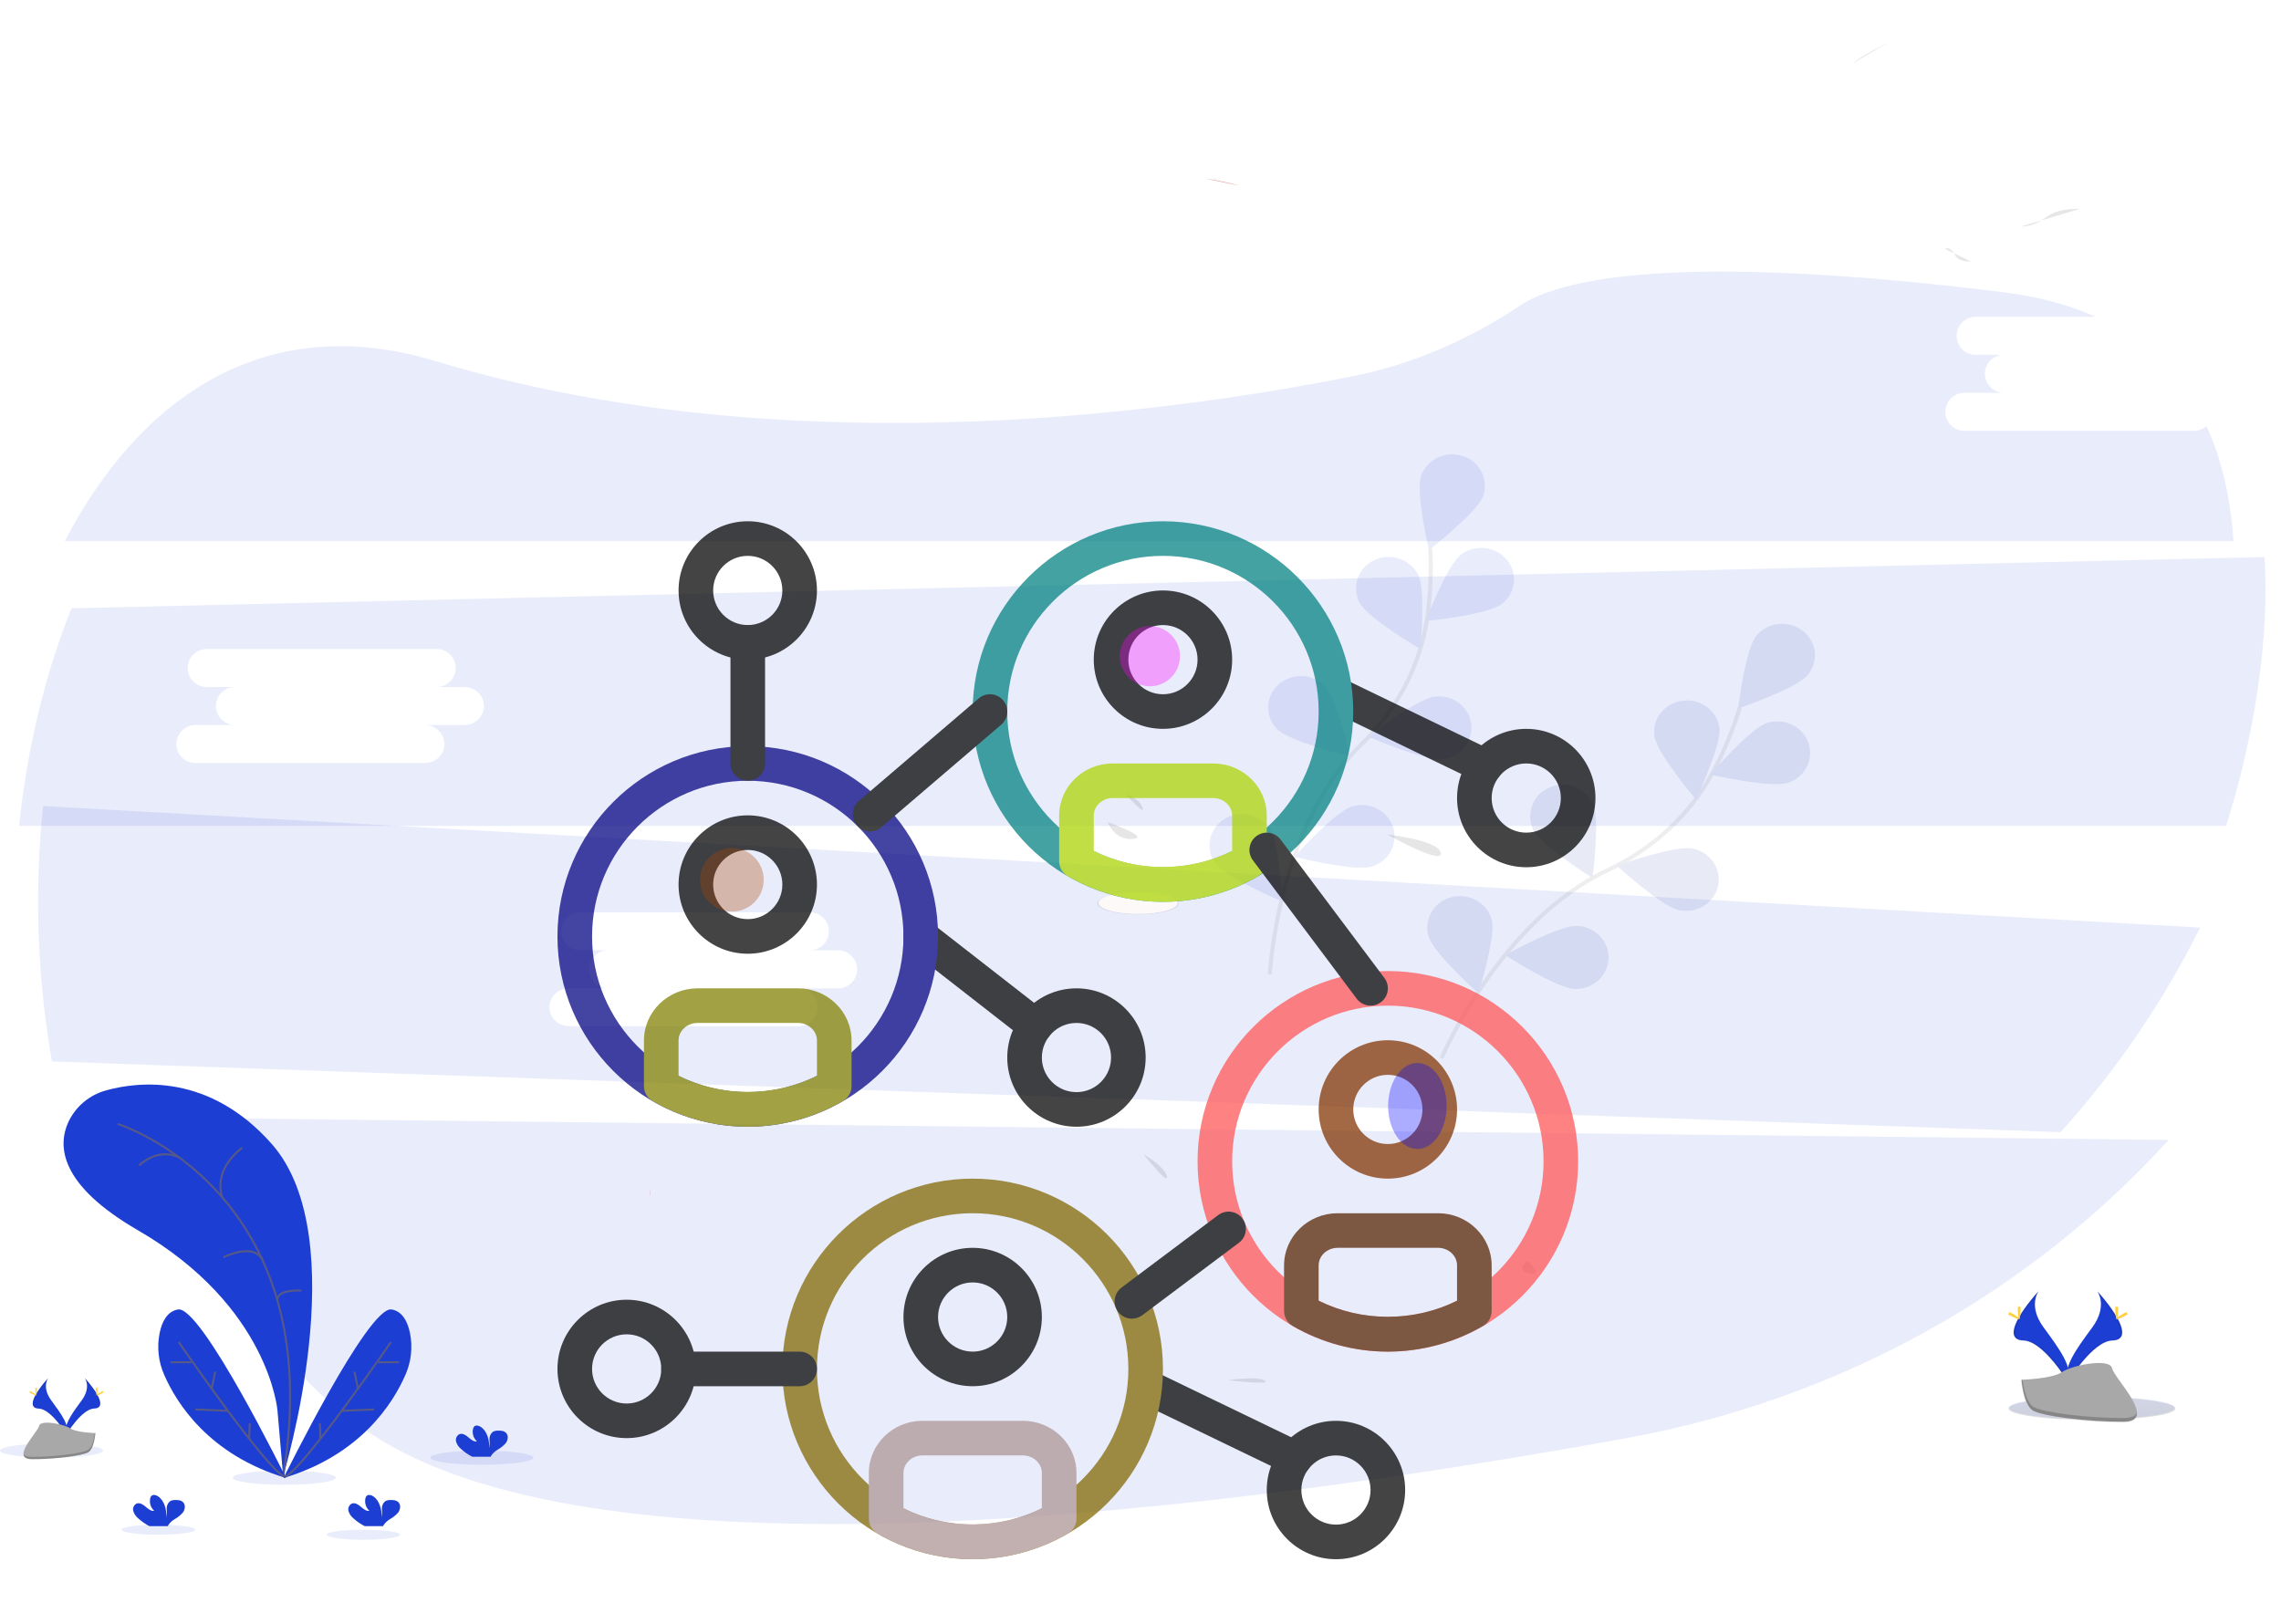
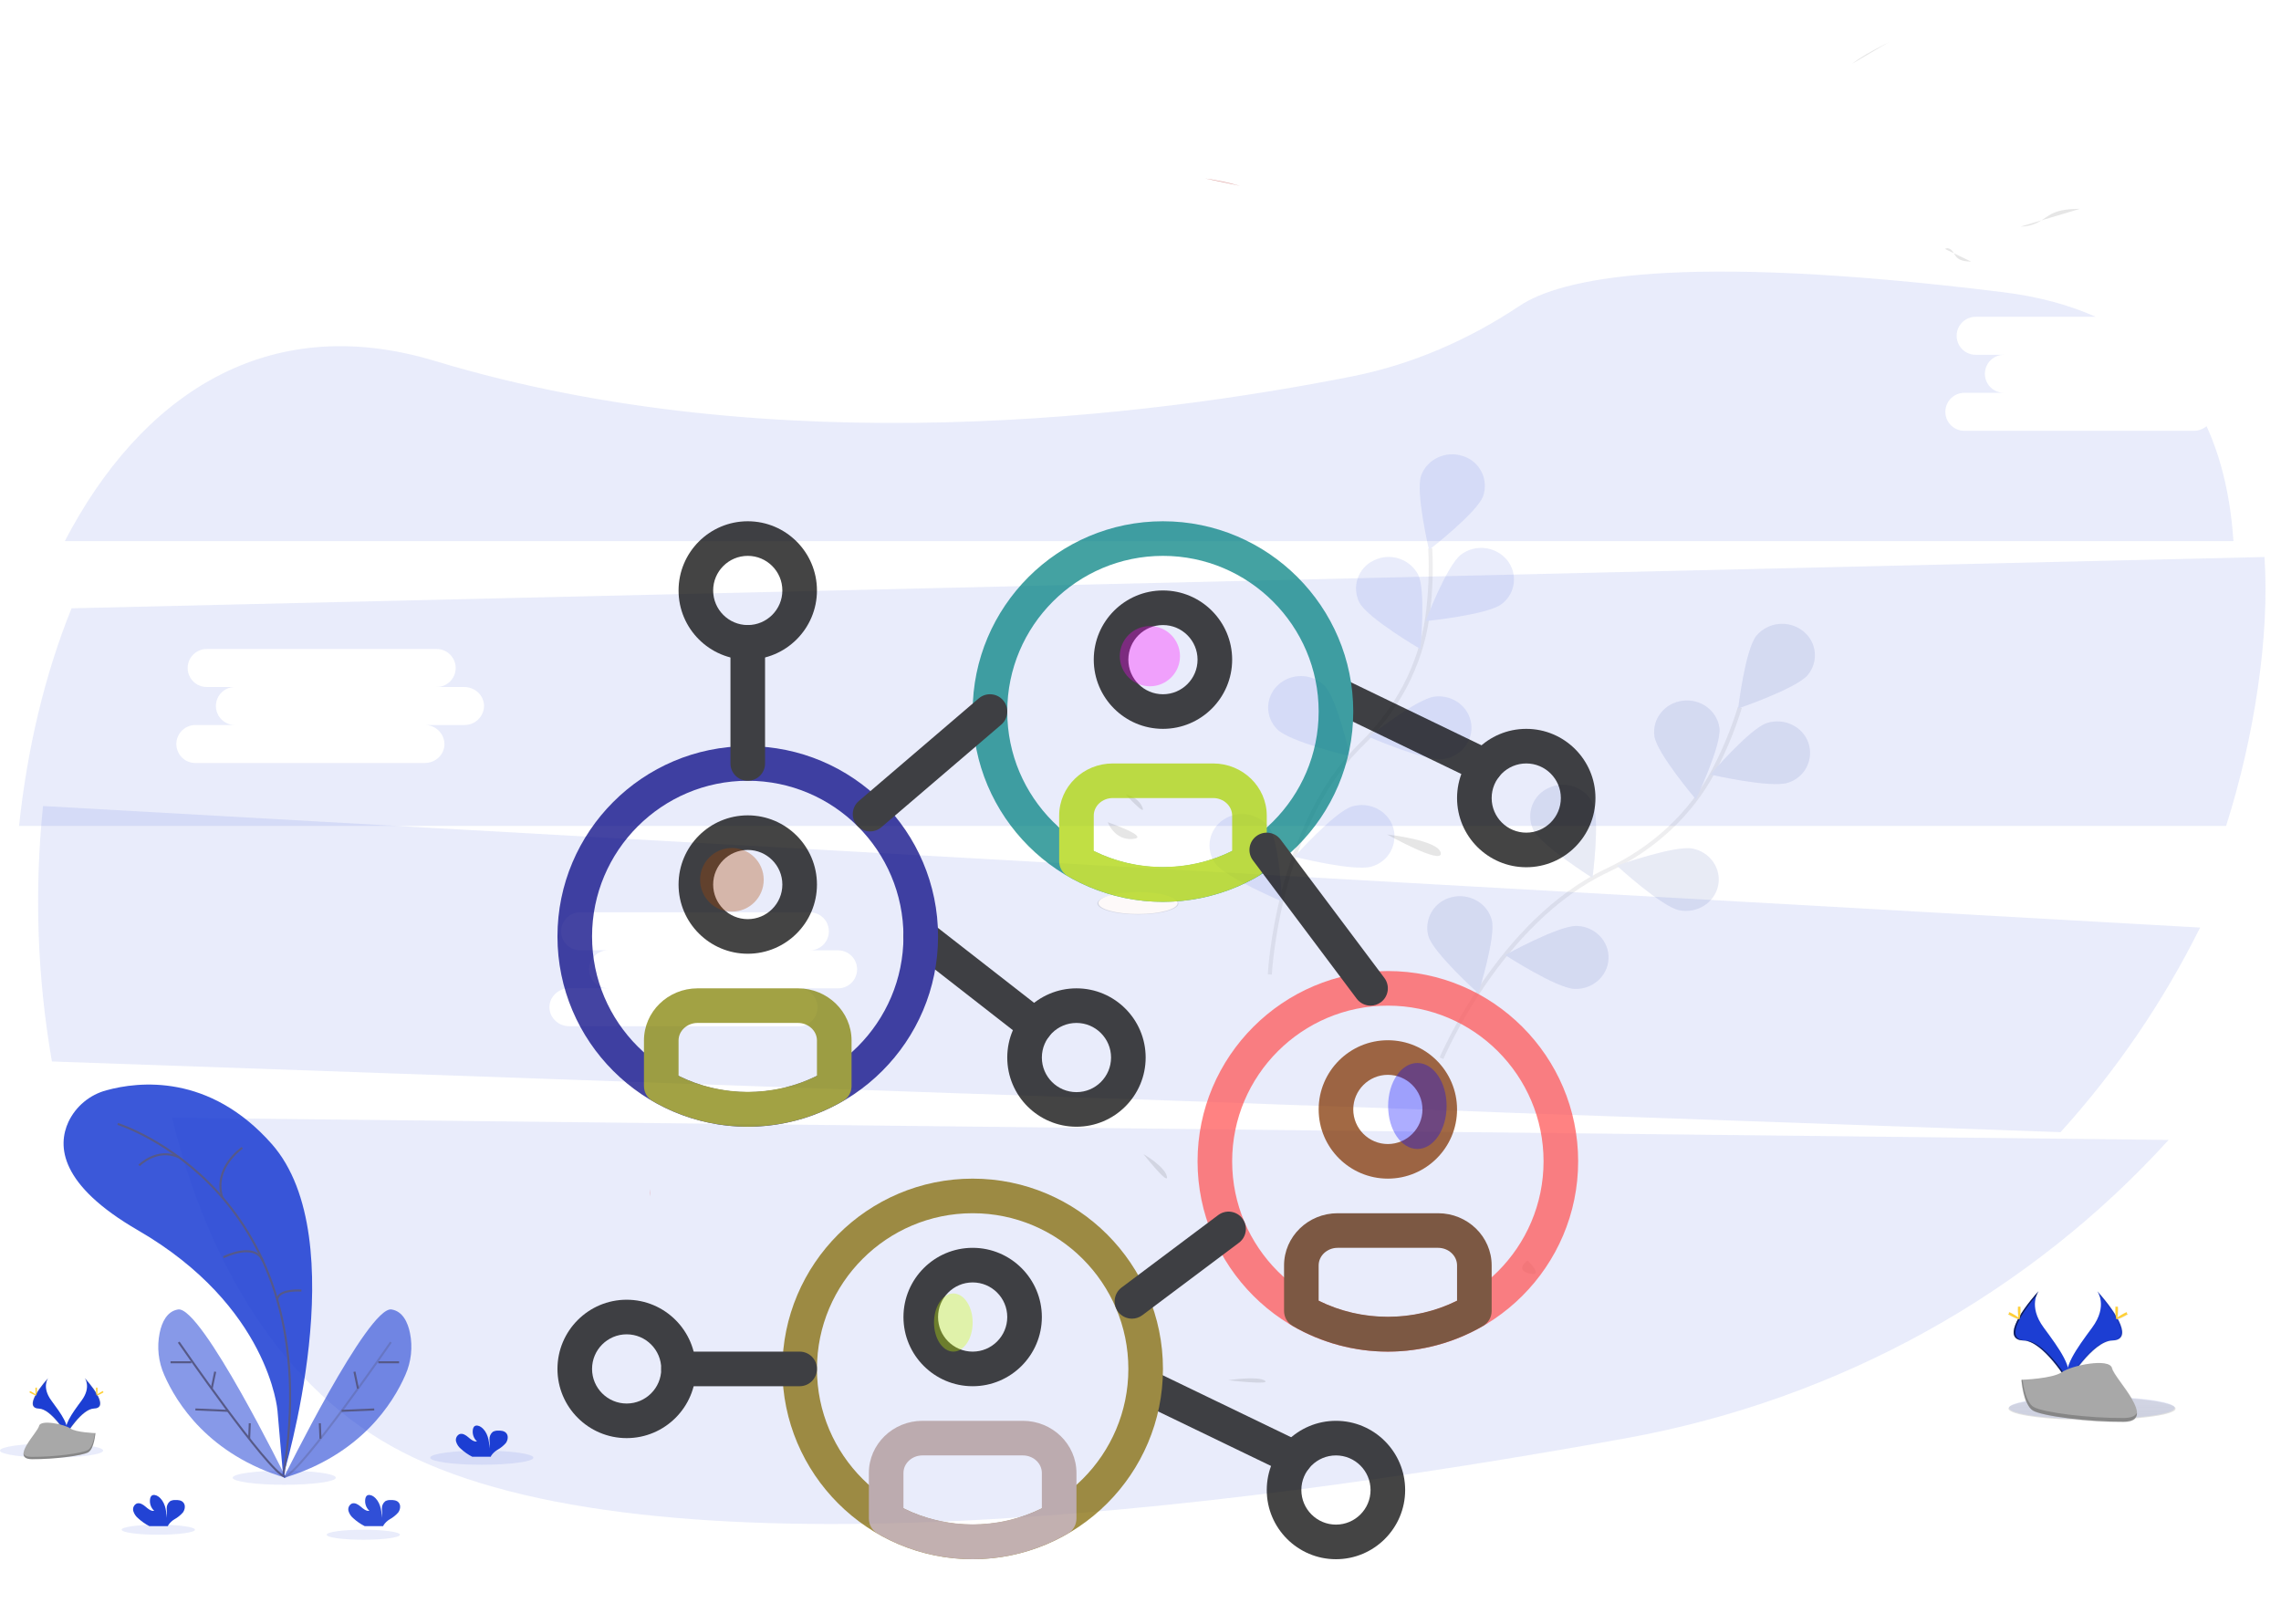
<svg xmlns="http://www.w3.org/2000/svg" xmlns:xlink="http://www.w3.org/1999/xlink" id="7d20109a-a0f0-4dfa-976a-751f0ae87d51" data-name="Layer 1" width="1125.12" height="800.94" viewBox="0 0 1125.12 800.94" version="1.1">
  <defs id="defs10">
    <linearGradient id="9460e000-b540-487b-970a-49d5722f90c2" x1="652.58" y1="850.47" x2="652.58" y2="265.49" gradientUnits="userSpaceOnUse">
      <stop offset="0" stop-color="gray" stop-opacity="0.25" id="stop2" />
      <stop offset="0.54" stop-color="gray" stop-opacity="0.12" id="stop4" />
      <stop offset="1" stop-color="gray" stop-opacity="0.1" id="stop6" />
    </linearGradient>
    <linearGradient id="d3efc67a-a667-44d9-839e-ddeb4c4ea6af" x1="1069.38" y1="751.23" x2="1069.38" y2="686.58" xlink:href="#9460e000-b540-487b-970a-49d5722f90c2" />
  </defs>
  <path d="m 84.856,551.366 c 17.58,72.21 54.78,134.64 113.58,164.88 122.19,62.88 397.76,30.45 603.43,-6.77 106.36,-19.26 199.88,-72.36 267.81,-147.17 z" id="path14" style="opacity:0.1;fill:#1c3ed3" />
  <path d="M 1082.078,212.515 H 969.238 a 9.38,9.38 0 1 1 0,-18.75 h 19.5 a 9.38,9.38 0 1 1 0,-18.75 h -13.93 a 9.38,9.38 0 1 1 0,-18.75 h 58.9 c -13.08,-5.84 -28.3,-10 -46,-12.17 -160.6,-19.83 -217.94,-6.71 -238.17,6.78 -24.95,16.64 -52.8,28.88 -82.54,34.78 -99.04,19.65 -284.34,43.29 -452.34,-7.57 -83.45,-25.27 -145.5,17.44 -182.69,88.83 H 1101.658 c -1.4,-20.75 -5.58,-39.91 -13.26,-56.68 a 9.87,9.87 0 0 1 -6.32,2.28 z" id="path16" style="opacity:0.1;fill:#1c3ed3" />
  <path d="m 707.092,436.208 -1.47,-0.08 -15.36,-0.87 -147.16,-8.31 -15.9,-0.9 -234.3,-13.16 -65.67,-3.7 -10.4,-0.58 -9.23,-0.52 -186.37,-10.49 a 458.93,458.93 0 0 0 4.38,126 l 156.79,5.5 12.43,0.45 2.2,0.07 74.38,2.62 4,0.14 8.58,0.3 75,2.64 10.28,0.36 35.86,1.27 h 0.67 l 5.27,0.19 17.95,0.63 v 0 l 15.75,0.55 30,1.06 h 0.63 l 2.68,0.09 2.83,0.11 h 0.62 l 47.82,1.67 13.4,0.48 h 0.56 l 6.45,0.23 v 0 h 1.2 0.48 l 5.67,0.21 17.31,0.61 v 0 l 6.5,0.23 8.35,0.29 h 0.31 l 11.46,0.4 33.21,1.25 9.12,0.31 h 1 l 44.18,1.56 25.65,0.9 31.98,1.23 5.12,0.17 8.27,0.29 30.06,1.06 226.75,8 a 446.33,446.33 0 0 0 68.83,-100.92 z m -426.34,70 a 9.94,9.94 0 0 1 -6.5,-2.4 v 0 a 9.89,9.89 0 0 1 -2.06,-2.5 9.1,9.1 0 0 1 -1.19,-4.47 9,9 0 0 1 1.61,-5.13 10.49,10.49 0 0 1 1.08,-1.3 9.91,9.91 0 0 1 7.06,-2.92 h 19.5 a 9.38,9.38 0 1 1 0,-18.75 h -13.93 a 9.1,9.1 0 0 1 -0.91,0 9.37,9.37 0 0 1 0.91,-18.71 h 112.84 a 9.38,9.38 0 1 1 0,18.75 h 13.93 a 9.38,9.38 0 1 1 0,18.75 h -19.5 a 9.38,9.38 0 1 1 0,18.75 z" id="path18" style="opacity:0.1;fill:#1c3ed3" />
  <path d="m 1116.984,274.763 -778.36,18.2 -85.55,2 -217.77,5.1 c -13.17,32.51 -21.89,69.26 -25.9,107.36 H 1098.034 a 430.57,430.57 0 0 0 15.71,-68.44 c 3.24,-22.39 4.55,-44.05 3.24,-64.22 z m -888,82.87 h -19.5 a 9.59,9.59 0 0 1 9.75,9.37 c 0,0.2 0,0.39 0,0.57 a 9.32,9.32 0 0 1 -4.32,7.23 10,10 0 0 1 -5.41,1.58 H 96.664 a 9.38,9.38 0 1 1 0,-18.75 h 19.51 a 9.38,9.38 0 1 1 0,-18.75 h -13.93 a 9.38,9.38 0 1 1 0,-18.75 h 112.84 a 9.38,9.38 0 1 1 0,18.75 h 13.93 a 10,10 0 0 1 4.63,1.14 9.36,9.36 0 0 1 5.13,8.24 9.61,9.61 0 0 1 -9.76,9.37 z" id="path20" style="opacity:0.1;fill:#1c3ed3" />
  <g id="g52" style="opacity:0.1" transform="translate(106.0567,-61.08864)">
    <path d="m 642.42,632.62 c 0,0 28.58,-67.62 81.87,-92.73 22.37,-10.53 40.87,-27.4 52.21,-48.73 a 181.94,181.94 0 0 0 13.09,-31.6" transform="translate(-37.44,-49.53)" stroke-miterlimit="10" id="path22" style="fill:none;stroke:#535461;stroke-width:2;stroke-miterlimit:10" />
    <path d="m 823.08,443.55 c -5.55,6.72 -34.32,16.52 -34.32,16.52 0,0 3.47,-29.14 9,-35.86 a 16.62,16.62 0 0 1 22.72,-2.49 15.13,15.13 0 0 1 2.6,21.83 z" transform="translate(-37.44,-49.53)" id="path24" style="fill:#1c3ed3" />
    <path d="m 813.21,496.74 c -8.46,2.74 -38.14,-4.06 -38.14,-4.06 0,0 19.38,-22.66 27.84,-25.39 8.46,-2.73 17.63,1.64 20.48,9.77 a 15.41,15.41 0 0 1 -10.18,19.68 z" transform="translate(-37.44,-49.53)" id="path26" style="fill:#1c3ed3" />
    <path d="m 759.7,559.62 c -8.74,-1.75 -30.8,-22 -30.8,-22 0,0 28.64,-10.15 37.38,-8.4 8.74,1.75 14.35,10 12.54,18.37 -1.81,8.37 -10.38,13.77 -19.12,12.03 z" transform="translate(-37.44,-49.53)" id="path28" style="fill:#1c3ed3" />
    <path d="m 708.07,598.42 c -8.92,-0.3 -34.23,-16.7 -34.23,-16.7 0,0 26.44,-14.66 35.36,-14.35 8.92,0.31 15.9,7.49 15.59,16.07 -0.31,8.58 -7.79,15.28 -16.72,14.98 z" transform="translate(-37.44,-49.53)" id="path30" style="fill:#1c3ed3" />
    <path d="m 747.43,473.67 c 1.14,8.51 20.47,31.21 20.47,31.21 0,0 12.73,-26.66 11.59,-35.18 -1.14,-8.52 -9.24,-14.52 -18.09,-13.42 -8.85,1.1 -15.11,8.88 -13.97,17.39 z" transform="translate(-37.44,-49.53)" id="path32" style="fill:#1c3ed3" />
    <path d="m 687.64,519.79 c 3.74,7.79 29.25,23.89 29.25,23.89 0,0 3.85,-29.1 0.11,-36.9 a 16.43,16.43 0 0 0 -21.44,-7.6 15.29,15.29 0 0 0 -7.92,20.61 z" transform="translate(-37.44,-49.53)" id="path34" style="fill:#1c3ed3" />
    <path d="m 635.93,572.28 c 2.31,8.29 24.63,28.3 24.63,28.3 0,0 8.91,-28.06 6.59,-36.35 -2.32,-8.29 -11.17,-13.2 -19.79,-11 a 15.48,15.48 0 0 0 -11.43,19.05 z" transform="translate(-37.44,-49.53)" id="path36" style="fill:#1c3ed3" />
    <path d="m 823.08,443.55 c -5.55,6.72 -34.32,16.52 -34.32,16.52 0,0 3.47,-29.14 9,-35.86 a 16.62,16.62 0 0 1 22.72,-2.49 15.13,15.13 0 0 1 2.6,21.83 z" transform="translate(-37.44,-49.53)" id="path38" style="opacity:0.25" />
    <path d="m 813.21,496.74 c -8.46,2.74 -38.14,-4.06 -38.14,-4.06 0,0 19.38,-22.66 27.84,-25.39 8.46,-2.73 17.63,1.64 20.48,9.77 a 15.41,15.41 0 0 1 -10.18,19.68 z" transform="translate(-37.44,-49.53)" id="path40" style="opacity:0.25" />
    <path d="m 759.7,559.62 c -8.74,-1.75 -30.8,-22 -30.8,-22 0,0 28.64,-10.15 37.38,-8.4 8.74,1.75 14.35,10 12.54,18.37 -1.81,8.37 -10.38,13.77 -19.12,12.03 z" transform="translate(-37.44,-49.53)" id="path42" style="opacity:0.25" />
    <path d="m 708.07,598.42 c -8.92,-0.3 -34.23,-16.7 -34.23,-16.7 0,0 26.44,-14.66 35.36,-14.35 8.92,0.31 15.9,7.49 15.59,16.07 -0.31,8.58 -7.79,15.28 -16.72,14.98 z" transform="translate(-37.44,-49.53)" id="path44" style="opacity:0.25" />
    <path d="m 747.43,473.67 c 1.14,8.51 20.47,31.21 20.47,31.21 0,0 12.73,-26.66 11.59,-35.18 -1.14,-8.52 -9.24,-14.52 -18.09,-13.42 -8.85,1.1 -15.11,8.88 -13.97,17.39 z" transform="translate(-37.44,-49.53)" id="path46" style="opacity:0.25" />
    <path d="m 687.64,519.79 c 3.74,7.79 29.25,23.89 29.25,23.89 0,0 3.85,-29.1 0.11,-36.9 a 16.43,16.43 0 0 0 -21.44,-7.6 15.29,15.29 0 0 0 -7.92,20.61 z" transform="translate(-37.44,-49.53)" id="path48" style="opacity:0.25" />
    <path d="m 635.93,572.28 c 2.31,8.29 24.63,28.3 24.63,28.3 0,0 8.91,-28.06 6.59,-36.35 -2.32,-8.29 -11.17,-13.2 -19.79,-11 a 15.48,15.48 0 0 0 -11.43,19.05 z" transform="translate(-37.44,-49.53)" id="path50" style="opacity:0.25" />
  </g>
  <g id="g70" opacity="0.1">
    <path d="M663.79,530.22s3.6-72.91,45.24-113.58c17.48-17.06,29.11-38.88,32.45-62.62a179.34,179.34,0,0,0,1.44-34" transform="translate(-37.44 -49.53)" stroke-miterlimit="10" id="path54" stroke-width="2" stroke="#535461" fill="none" />
    <path d="M769,294.26c-2.93,8.11-26.68,26.53-26.68,26.53s-6.79-28.61-3.87-36.71,12.14-12.4,20.57-9.59A15.4,15.4,0,0,1,769,294.26Z" transform="translate(-37.44 -49.53)" id="path56" fill="#1c3ed3" />
    <path d="M778,347.59c-7,5.27-37.39,8.32-37.39,8.32s10.47-27.55,17.51-32.83a16.6,16.6,0,0,1,22.69,2.7A15.14,15.14,0,0,1,778,347.59Z" transform="translate(-37.44 -49.53)" id="path58" fill="#1c3ed3" />
    <path d="M749.25,424c-8.85,1.14-36.65-11-36.65-11s23.51-18.7,32.36-19.84,17,4.83,18.16,13.34S758.09,422.82,749.25,424Z" transform="translate(-37.44 -49.53)" id="path60" fill="#1c3ed3" />
    <path d="M713.92,477c-8.52,2.56-38-4.85-38-4.85s19.89-22.25,28.41-24.81,17.59,2,20.25,10.19A15.44,15.44,0,0,1,713.92,477Z" transform="translate(-37.44 -49.53)" id="path62" fill="#1c3ed3" />
    <path d="M708,346.79c4,7.67,30.08,22.92,30.08,22.92s2.81-29.21-1.2-36.88a16.47,16.47,0,0,0-21.7-6.9A15.26,15.26,0,0,0,708,346.79Z" transform="translate(-37.44 -49.53)" id="path64" fill="#1c3ed3" />
    <path d="M667.53,409.36c6.21,6.16,35.83,13.21,35.83,13.21s-6.41-28.68-12.62-34.84a16.64,16.64,0,0,0-22.86-.34A15.11,15.11,0,0,0,667.53,409.36Z" transform="translate(-37.44 -49.53)" id="path66" fill="#1c3ed3" />
    <path d="M636.85,475.37c5,7.08,33,18.84,33,18.84s-1.28-29.31-6.32-36.39a16.58,16.58,0,0,0-22.47-4.05A15.17,15.17,0,0,0,636.85,475.37Z" transform="translate(-37.44 -49.53)" id="path68" fill="#1c3ed3" />
  </g>
  <path d="M631.7,137.54l17.41,3.68A122.12,122.12,0,0,0,631.7,137.54Z" transform="translate(-37.44 -49.53)" fill="#dea3a2" id="path74" />
  <path d="M928.64,99.25a46.59,46.59,0,0,0-8.87,6.11,15.87,15.87,0,0,0-5.16,9.24c-.19,1.52-.09,3.08-.43,4.58a14.45,14.45,0,0,1-3,5.55,75.44,75.44,0,0,1-7.49,8.29" transform="translate(-37.44 -49.53)" fill="none" id="path90" />
  <path d="M1063.51,152.51c-4.81.13-9.8.3-14.08,2.5-2.18,1.13-4.08,2.73-6.22,3.93a18.92,18.92,0,0,1-9.07,2.36Z" transform="translate(-37.44 -49.53)" opacity="0.1" id="path94" />
  <path d="M996.84,172.34c1-.8,2.6-.18,3.45.81s1.34,2.26,2.22,3.22c1.75,1.9,4.62,2.11,7.2,2.21Z" transform="translate(-37.44 -49.53)" opacity="0.1" id="path96" />
  <path d="M969.34,70.21l-4.62,2.42c-4.72,2.47-9.47,5-13.62,8.31Z" transform="translate(-37.44 -49.53)" opacity="0.1" id="path98" />
  <ellipse cx="237.65" cy="719.04" rx="25.44" ry="3.49" fill="#1c3ed3" opacity="0.1" id="ellipse104" />
  <ellipse cx="140.21" cy="728.92" rx="25.44" ry="3.49" fill="#1c3ed3" opacity="0.1" id="ellipse106" />
  <ellipse cx="25.44" cy="715.54" rx="25.44" ry="3.49" fill="#1c3ed3" opacity="0.1" id="ellipse108" />
  <ellipse cx="179.21" cy="757.05" rx="18.08" ry="2.48" fill="#1c3ed3" opacity="0.1" id="ellipse110" />
  <ellipse cx="78.08" cy="754.57" rx="18.08" ry="2.48" fill="#1c3ed3" opacity="0.1" id="ellipse112" />
-   <path d="M177.1,777.66s35.68-116.95-5.58-163.79c-30.87-35-65.9-30.85-81.59-26.52A29,29,0,0,0,71.21,602.9c-5.48,11.84-4.49,31.05,34.23,53.47,64.84,37.53,68.87,89,68.87,89Z" transform="translate(-37.44 -49.53)" fill="#1c3ed3" id="path114" />
+   <path d="m 177.1,777.66 c 0,0 35.68,-116.95 -5.58,-163.79 -30.87,-35 -65.9,-30.85 -81.59,-26.52 A 29,29 0 0 0 71.21,602.9 c -5.48,11.84 -4.49,31.05 34.23,53.47 64.84,37.53 68.87,89 68.87,89 z" transform="translate(-37.44,-49.53)" id="path114" style="opacity:0.862;fill:#1c3ed3" />
  <path d="M95.51,603.94s105.17,32.88,81.59,173.72" transform="translate(-37.44 -49.53)" fill="none" stroke="#565987" stroke-miterlimit="10" id="path116" />
  <path d="M156.94,615.73s-14.48,9.76-9.88,24.42" transform="translate(-37.44 -49.53)" fill="none" stroke="#565987" stroke-miterlimit="10" id="path118" />
  <path d="M106.06,624.41s8.85-9,19.63-4" transform="translate(-37.44 -49.53)" fill="none" stroke="#565987" stroke-miterlimit="10" id="path120" />
  <path d="M147.63,669.71s15.55-7.89,19.57,2" transform="translate(-37.44 -49.53)" fill="none" stroke="#565987" stroke-miterlimit="10" id="path122" />
  <path d="M186.1,686.15s-11.67-.93-11.89,4.65" transform="translate(-37.44 -49.53)" fill="none" stroke="#565987" stroke-miterlimit="10" id="path124" />
-   <path d="M178.55,778.6s-41.79-85-53.27-83.14c-5.45.88-8,6.24-9.1,11.63a34.22,34.22,0,0,0,2.28,20.69C124.39,741.38,140.31,767.21,178.55,778.6Z" transform="translate(-37.44 -49.53)" fill="#1c3ed3" id="path126" />
+   <path d="m 178.55,778.6 c 0,0 -41.79,-85 -53.27,-83.14 -5.45,0.88 -8,6.24 -9.1,11.63 a 34.22,34.22 0 0 0 2.28,20.69 c 5.93,13.6 21.85,39.43 60.09,50.82 z" transform="translate(-37.44,-49.53)" id="path126" style="opacity:0.529;fill:#1c3ed3" />
  <path d="M125.59,711.59s43.86,63.59,52.34,66.38" transform="translate(-37.44 -49.53)" fill="none" stroke="#565987" stroke-miterlimit="10" id="path128" />
  <line x1="84.12" y1="671.98" x2="94.36" y2="671.98" fill="none" stroke="#565987" stroke-miterlimit="10" id="line130" />
  <line x1="96.38" y1="695.25" x2="112.43" y2="695.94" fill="none" stroke="#565987" stroke-miterlimit="10" id="line132" />
  <line x1="106.15" y1="676.64" x2="104.41" y2="684.99" fill="none" stroke="#565987" stroke-miterlimit="10" id="line134" />
  <line x1="123.21" y1="702.07" x2="122.9" y2="709.67" fill="none" stroke="#565987" stroke-miterlimit="10" id="line136" />
-   <path d="M177.3,778.6s41.79-85,53.27-83.14c5.45.88,8,6.24,9.1,11.63a34.22,34.22,0,0,1-2.28,20.69C231.46,741.38,215.54,767.21,177.3,778.6Z" transform="translate(-37.44 -49.53)" fill="#1c3ed3" id="path138" />
-   <path d="M230.26,711.59S186.4,775.18,177.93,778" transform="translate(-37.44 -49.53)" fill="none" stroke="#565987" stroke-miterlimit="10" id="path140" />
+   <path d="m 177.3,778.6 c 0,0 41.79,-85 53.27,-83.14 5.45,0.88 8,6.24 9.1,11.63 a 34.22,34.22 0 0 1 -2.28,20.69 c -5.93,13.6 -21.85,39.43 -60.09,50.82 z" transform="translate(-37.44,-49.53)" id="path138" style="opacity:0.587;fill:#1c3ed3" />
+   <path d="m 230.26,711.59 c 0,0 -43.86,63.59 -52.33,66.41" transform="translate(-37.44,-49.53)" stroke-miterlimit="10" id="path140" style="opacity:0.348;fill:none;stroke:#565987;stroke-miterlimit:10" />
  <line x1="196.85" y1="671.98" x2="186.61" y2="671.98" fill="none" stroke="#565987" stroke-miterlimit="10" id="line142" />
  <line x1="184.59" y1="695.25" x2="168.54" y2="695.94" fill="none" stroke="#565987" stroke-miterlimit="10" id="line144" />
  <line x1="174.83" y1="676.64" x2="176.57" y2="684.99" fill="none" stroke="#565987" stroke-miterlimit="10" id="line146" />
  <line x1="157.76" y1="702.07" x2="158.07" y2="709.67" fill="none" stroke="#565987" stroke-miterlimit="10" id="line148" />
-   <path d="M105.56,798.45a7.31,7.31,0,0,1-2.38-3.59,3.19,3.19,0,0,1,1.66-3.66c1.53-.58,3.16.48,4.4,1.54s2.65,2.29,4.27,2.07a6.51,6.51,0,0,1-2-6.09,2.56,2.56,0,0,1,.56-1.24c.85-.9,2.38-.51,3.4.2,3.22,2.27,4.12,6.65,4.14,10.6a19.93,19.93,0,0,0,.06-4.37,4.48,4.48,0,0,1,1.64-3.86,4.86,4.86,0,0,1,2.5-.59c1.45-.05,3.06.09,4,1.15,1.24,1.32.92,3.53-.15,5a15.86,15.86,0,0,1-4.2,3.37,9.12,9.12,0,0,0-3,2.86,3.42,3.42,0,0,0-.23.51h-9.09A25.59,25.59,0,0,1,105.56,798.45Z" transform="translate(-37.44 -49.53)" fill="#1c3ed3" id="path150" />
+   <path d="m 105.56,798.45 a 7.31,7.31 0 0 1 -2.38,-3.59 3.19,3.19 0 0 1 1.66,-3.66 c 1.53,-0.58 3.16,0.48 4.4,1.54 1.24,1.06 2.65,2.29 4.27,2.07 a 6.51,6.51 0 0 1 -2,-6.09 2.56,2.56 0 0 1 0.56,-1.24 c 0.85,-0.9 2.38,-0.51 3.4,0.2 3.22,2.27 4.12,6.65 4.14,10.6 a 19.93,19.93 0 0 0 0.06,-4.37 4.48,4.48 0 0 1 1.64,-3.86 4.86,4.86 0 0 1 2.5,-0.59 c 1.45,-0.05 3.06,0.09 4,1.15 1.24,1.32 0.92,3.53 -0.15,5 a 15.86,15.86 0 0 1 -4.2,3.37 9.12,9.12 0 0 0 -3,2.86 3.42,3.42 0 0 0 -0.23,0.51 h -9.09 a 25.59,25.59 0 0 1 -5.58,-3.9 z" transform="translate(-37.44,-49.53)" id="path150" style="opacity:0.971;fill:#1c3ed3" />
  <path d="M264.78,764.21a7.22,7.22,0,0,1-2.38-3.59,3.19,3.19,0,0,1,1.66-3.65c1.53-.59,3.16.47,4.39,1.54s2.66,2.29,4.28,2.06a6.5,6.5,0,0,1-2-6.09,2.62,2.62,0,0,1,.56-1.23c.85-.91,2.39-.52,3.4.2,3.23,2.26,4.13,6.65,4.15,10.59a19.84,19.84,0,0,0,.05-4.36,4.48,4.48,0,0,1,1.64-3.86,4.91,4.91,0,0,1,2.5-.59c1.45-.06,3.07.09,4.06,1.15,1.23,1.32.91,3.53-.16,5a15.67,15.67,0,0,1-4.2,3.36,9.53,9.53,0,0,0-3,2.86,2.71,2.71,0,0,0-.22.52H270.4A25.16,25.16,0,0,1,264.78,764.21Z" transform="translate(-37.44 -49.53)" fill="#1c3ed3" id="path152" />
-   <path d="M211.71,798.45a7.31,7.31,0,0,1-2.38-3.59A3.2,3.2,0,0,1,211,791.2c1.52-.58,3.15.48,4.39,1.54s2.65,2.29,4.27,2.07a6.53,6.53,0,0,1-2-6.09,2.65,2.65,0,0,1,.56-1.24c.85-.9,2.38-.51,3.4.2,3.22,2.27,4.12,6.65,4.14,10.6a19.93,19.93,0,0,0,.06-4.37,4.48,4.48,0,0,1,1.64-3.86,4.86,4.86,0,0,1,2.5-.59c1.45-.05,3.07.09,4.06,1.15,1.23,1.32.91,3.53-.16,5a15.7,15.7,0,0,1-4.2,3.37,9.22,9.22,0,0,0-3,2.86,2.61,2.61,0,0,0-.22.51h-9.09A25.41,25.41,0,0,1,211.71,798.45Z" transform="translate(-37.44 -49.53)" fill="#1c3ed3" id="path154" />
+   <path d="m 211.71,798.45 a 7.31,7.31 0 0 1 -2.38,-3.59 3.2,3.2 0 0 1 1.67,-3.66 c 1.52,-0.58 3.15,0.48 4.39,1.54 1.24,1.06 2.65,2.29 4.27,2.07 a 6.53,6.53 0 0 1 -2,-6.09 2.65,2.65 0 0 1 0.56,-1.24 c 0.85,-0.9 2.38,-0.51 3.4,0.2 3.22,2.27 4.12,6.65 4.14,10.6 a 19.93,19.93 0 0 0 0.06,-4.37 4.48,4.48 0 0 1 1.64,-3.86 4.86,4.86 0 0 1 2.5,-0.59 c 1.45,-0.05 3.07,0.09 4.06,1.15 1.23,1.32 0.91,3.53 -0.16,5 a 15.7,15.7 0 0 1 -4.2,3.37 9.22,9.22 0 0 0 -3,2.86 2.61,2.61 0 0 0 -0.22,0.51 h -9.09 a 25.41,25.41 0 0 1 -5.64,-3.9 z" transform="translate(-37.44,-49.53)" id="path154" style="opacity:0.913;fill:#1c3ed3" />
  <path d="M61.22,729.25s-3.4,4.45,1.58,11.18,9.09,12.41,7.43,16.61c0,0-7.52-12.5-13.64-12.68S54.49,736.76,61.22,729.25Z" transform="translate(-37.44 -49.53)" fill="#1c3ed3" id="path156" />
-   <path d="M61.22,729.25a5.62,5.62,0,0,0-.69,1.39c-6,7-9.15,13.56-3.41,13.72,5.34.16,11.75,9.71,13.29,12.13,0,.18-.11.37-.18.55,0,0-7.52-12.5-13.64-12.68S54.49,736.76,61.22,729.25Z" transform="translate(-37.44 -49.53)" opacity="0.1" id="path158" />
+   <path d="M61.22,729.25a5.62,5.62,0,0,0-.69,1.39c-6,7-9.15,13.56-3.41,13.72,5.34.16,11.75,9.71,13.29,12.13,0,.18-.11.37-.18.55,0,0-7.52-12.5-13.64-12.68S54.49,736.76,61.22,729.25Z" transform="translate(-37.44 -49.53)" opacity="0.1" id="path158" style="fill:#ffcc00" />
  <path d="M54.89,734.93c0,1.56.17,2.84.39,2.84s.39-1.28.39-2.84-.22-.83-.43-.83S54.89,733.36,54.89,734.93Z" transform="translate(-37.44 -49.53)" fill="#ffd037" id="path160" />
  <path d="M52.71,736.8c1.38.75,2.58,1.2,2.69,1s-.93-.95-2.31-1.7-.83-.21-.94,0S51.34,736.05,52.71,736.8Z" transform="translate(-37.44 -49.53)" fill="#ffd037" id="path162" />
  <path d="M79.23,729.25s3.41,4.45-1.58,11.18S68.57,752.84,70.23,757c0,0,7.51-12.5,13.63-12.68S86,736.76,79.23,729.25Z" transform="translate(-37.44 -49.53)" fill="#1c3ed3" id="path164" />
-   <path d="M79.23,729.25a5.62,5.62,0,0,1,.69,1.39c6,7,9.15,13.56,3.41,13.72-5.34.16-11.75,9.71-13.29,12.13a4,4,0,0,0,.19.55s7.51-12.5,13.63-12.68S86,736.76,79.23,729.25Z" transform="translate(-37.44 -49.53)" opacity="0.1" id="path166" />
+   <path d="M79.23,729.25a5.62,5.62,0,0,1,.69,1.39c6,7,9.15,13.56,3.41,13.72-5.34.16-11.75,9.71-13.29,12.13a4,4,0,0,0,.19.55s7.51-12.5,13.63-12.68S86,736.76,79.23,729.25Z" transform="translate(-37.44 -49.53)" opacity="0.1" id="path166" style="fill:#ffcc00" />
  <path d="M85.56,734.93c0,1.56-.17,2.84-.39,2.84s-.39-1.28-.39-2.84.22-.83.43-.83S85.56,733.36,85.56,734.93Z" transform="translate(-37.44 -49.53)" fill="#ffd037" id="path168" />
  <path d="M87.74,736.8c-1.38.75-2.58,1.2-2.68,1s.92-.95,2.3-1.7.84-.21.94,0S89.12,736.05,87.74,736.8Z" transform="translate(-37.44 -49.53)" fill="#ffd037" id="path170" />
  <path d="M84.48,756.45s-9.53-.29-12.4-2.33-14.66-4.49-15.37-1.21-14.33,16.31-3.57,16.4,25-1.68,27.87-3.42S84.48,756.45,84.48,756.45Z" transform="translate(-37.44 -49.53)" fill="#a8a8a8" id="path172" />
  <path d="M53,768.17c10.76.08,25-1.68,27.87-3.43,2.18-1.33,3.05-6.1,3.34-8.3h.32s-.61,7.69-3.47,9.44-17.11,3.5-27.87,3.42c-3.1,0-4.18-1.13-4.12-2.77C49.45,767.53,50.64,768.15,53,768.17Z" transform="translate(-37.44 -49.53)" opacity="0.2" id="path174" />
  <path d="M1110.55,744.39c0-2.14-8.71-4-21.52-5-3.48-5.8-8.94-12.1-9.5-14.67-.76-3.48-9.23-3-16.25-1.27,4.42-5.68,10.79-12.35,16.43-12.52,5.9-.16,5.94-4.53,2.7-10.61a20.52,20.52,0,0,0,3.55-1.59c2.21-1.22,1.07-.83.9-1.14s.71-1.19-1.51,0a20.75,20.75,0,0,0-3.22,2.09,19.68,19.68,0,0,0,.32-4c0-2.53-.21-1.34-.56-1.34s-.7-1.19-.7,1.34a26.43,26.43,0,0,0,.12,2.69,84.27,84.27,0,0,0-9.06-11.85l0,0,0,0,0,.07,0,0c.06.09.15.22.25.4l0,.05c0,.07.09.16.13.25l0,.06a7.31,7.31,0,0,1,.36.78.42.42,0,0,1,0,.1l.15.38c1.05,2.91,1.77,8.56-3.63,15.87s-10.32,14.07-12,19.69c-1.65-5.62-6.47-12.26-12-19.69s-4.68-13-3.63-15.87l.15-.38,0-.1q.2-.45.36-.78l0-.06c0-.09.09-.18.13-.25l0-.05a3.26,3.26,0,0,1,.25-.4l0,0,0-.07,0,0,0,0a84.27,84.27,0,0,0-9.06,11.85c.07-.76.12-1.68.12-2.69,0-2.53-.35-1.34-.7-1.34s-.57-1.19-.57,1.34a19.52,19.52,0,0,0,.33,4,20.75,20.75,0,0,0-3.22-2.09c-2.22-1.21-1.34-.33-1.51,0s-1.32-.08.9,1.14a20.52,20.52,0,0,0,3.55,1.59c-3.24,6.08-3.2,10.45,2.7,10.61,6.78.2,14.64,9.83,18.87,15.8-4.22,2.89-16.69,3.58-19.36,3.69h0l-.51,0h0a47.8,47.8,0,0,0,1.06,6.55,28.88,28.88,0,0,0,1.21,3.94c-5.29.95-8.45,2.13-8.45,3.42,0,2.7,13.83,5,32.27,5.51a220.06,220.06,0,0,0,24.36,1.32c.5,0,1,0,1.38-.06l.2,0c.4,0,.77-.1,1.12-.16l.21-.05a7.37,7.37,0,0,0,.93-.25l.14-.06a6.17,6.17,0,0,0,.73-.33l.09,0a4.55,4.55,0,0,0,.6-.42l.12-.11a2.74,2.74,0,0,0,.43-.48l.06-.07C1102.85,748.18,1110.55,746.41,1110.55,744.39Z" transform="translate(-37.44 -49.53)" fill="url(#d3efc67a-a667-44d9-839e-ddeb4c4ea6af)" id="path178" />
  <path d="M583.85,455.11s3.3,9.08,12.38,8.26S583.85,455.11,583.85,455.11Z" transform="translate(-37.44 -49.53)" opacity="0.1" id="path260" />
  <path d="M592.65,441.36s6.05,1.1,8.26,6.32S592.65,441.36,592.65,441.36Z" transform="translate(-37.44 -49.53)" opacity="0.1" id="path262" />
  <path d="M721.7,461.17s25.31,2.75,26.41,9.08S721.7,461.17,721.7,461.17Z" transform="translate(-37.44 -49.53)" opacity="0.1" id="path274" />
  <ellipse cx="561.29" cy="445.65" rx="19.99" ry="5.42" opacity="0.1" id="ellipse330" />
  <ellipse cx="561.35" cy="445.45" rx="19.53" ry="5.42" fill="#fdf9f9" id="ellipse332" />
  <path d="M358,639.74l-.13-1.56C358.32,633,358,639.74,358,639.74Z" transform="translate(-37.44 -49.53)" fill="#e4aab4" id="path606" />
  <path d="M790.94,671.29s-6.6,4.59.92,6.42S790.94,671.29,790.94,671.29Z" transform="translate(-37.44 -49.53)" opacity="0.1" id="path662" />
  <path d="M601.46,618.83s10.45,6,11.55,11S601.46,618.83,601.46,618.83Z" transform="translate(-37.44 -49.53)" opacity="0.1" id="path740" />
  <path d="M643.28,730.36s14.31-2.2,18,.18S643.28,730.36,643.28,730.36Z" transform="translate(-37.44 -49.53)" opacity="0.1" id="path756" />
  <ellipse cx="1031.83" cy="694.45" rx="40.86" ry="5.61" fill="#1c3ed3" opacity="0.1" id="ellipse758" />
  <path d="M1071.92,686.43s5.48,7.16-2.53,18-14.6,19.93-11.93,26.67c0,0,12.07-20.07,21.9-20.35S1082.73,698.5,1071.92,686.43Z" transform="translate(-37.44 -49.53)" fill="#1c3ed3" id="path760" />
  <path d="M1071.92,686.43a8.66,8.66,0,0,1,1.12,2.24c9.59,11.27,14.7,21.78,5.48,22.05-8.59.24-18.88,15.59-21.35,19.47a9.06,9.06,0,0,0,.29.88s12.07-20.07,21.9-20.35S1082.73,698.5,1071.92,686.43Z" transform="translate(-37.44 -49.53)" opacity="0.1" id="path762" />
  <path d="M1082.1,695.55c0,2.52-.28,4.57-.63,4.57s-.63-2-.63-4.57.35-1.33.7-1.33S1082.1,693,1082.1,695.55Z" transform="translate(-37.44 -49.53)" fill="#ffd037" id="path764" />
  <path d="M1085.59,698.56c-2.21,1.21-4.14,1.94-4.31,1.63s1.5-1.53,3.71-2.74,1.34-.33,1.51,0S1087.81,697.36,1085.59,698.56Z" transform="translate(-37.44 -49.53)" fill="#ffd037" id="path766" />
  <path d="M1043,686.43s-5.48,7.16,2.53,18,14.6,19.93,11.93,26.67c0,0-12.07-20.07-21.9-20.35S1032.19,698.5,1043,686.43Z" transform="translate(-37.44 -49.53)" fill="#1c3ed3" id="path768" />
-   <path d="M1043,686.43a9.06,9.06,0,0,0-1.12,2.24c-9.59,11.27-14.7,21.78-5.48,22.05,8.59.24,18.89,15.59,21.35,19.47a7,7,0,0,1-.29.88s-12.07-20.07-21.9-20.35S1032.19,698.5,1043,686.43Z" transform="translate(-37.44 -49.53)" opacity="0.1" id="path770" />
+   <path d="m 1043,686.43 a 9.06,9.06 0 0 0 -1.12,2.24 c -9.59,11.27 -14.7,21.78 -5.48,22.05 8.59,0.24 18.89,15.59 21.35,19.47 a 7,7 0 0 1 -0.29,0.88 c 0,0 -12.07,-20.07 -21.9,-20.35 -9.83,-0.28 -3.37,-12.22 7.44,-24.29 z" transform="translate(-37.44,-49.53)" id="path770" style="opacity:0.558" />
  <path d="M1032.82,695.55c0,2.52.28,4.57.63,4.57s.64-2,.64-4.57-.36-1.33-.71-1.33S1032.82,693,1032.82,695.55Z" transform="translate(-37.44 -49.53)" fill="#ffd037" id="path772" />
  <path d="M1029.33,698.56c2.21,1.21,4.14,1.94,4.31,1.63s-1.49-1.53-3.71-2.74-1.34-.33-1.5,0S1027.12,697.36,1029.33,698.56Z" transform="translate(-37.44 -49.53)" fill="#ffd037" id="path774" />
  <path d="M1034.57,730.14s15.3-.47,19.92-3.76,23.55-7.21,24.69-1.94,23,26.21,5.72,26.35-40.16-2.7-44.76-5.5S1034.57,730.14,1034.57,730.14Z" transform="translate(-37.44 -49.53)" fill="#a8a8a8" id="path776" />
  <path d="M1085.21,749c-17.28.14-40.16-2.69-44.76-5.5-3.51-2.13-4.91-9.8-5.37-13.33l-.51,0s1,12.34,5.57,15.15,27.48,5.63,44.76,5.5c5,0,6.72-1.82,6.62-4.45C1090.83,747.93,1088.92,748.92,1085.21,749Z" transform="translate(-37.44 -49.53)" opacity="0.2" id="path778" />
  <g id="g1411" transform="translate(274.97,257.1278)" style="opacity:0.732">
    <g id="g1138">
      <g id="g1136">
        <path id="path1134" d="m 477.867,102.4 c -18.825,0 -34.133,15.309 -34.133,34.133 0,18.824 15.309,34.133 34.133,34.133 18.824,0 34.133,-15.308 34.133,-34.133 0,-18.824 -15.309,-34.133 -34.133,-34.133 z m 0,51.2 c -9.412,0 -17.067,-7.654 -17.067,-17.067 0,-9.412 7.654,-17.067 17.067,-17.067 9.413,0 17.067,7.654 17.067,17.067 -0.001,9.413 -7.655,17.067 -17.067,17.067 z" />
      </g>
    </g>
    <g id="g1144">
      <g id="g1142">
        <path id="path1140" d="M 34.133,384 C 15.309,384 0,399.309 0,418.133 c 0,18.824 15.309,34.133 34.133,34.133 18.825,0 34.133,-15.309 34.133,-34.133 C 68.266,399.309 52.958,384 34.133,384 Z m 0,51.2 c -9.412,0 -17.067,-7.654 -17.067,-17.067 0,-9.413 7.654,-17.067 17.067,-17.067 9.412,0 17.067,7.654 17.067,17.067 0,9.413 -7.654,17.067 -17.067,17.067 z" />
      </g>
    </g>
    <g id="g1150">
      <g id="g1148">
        <path id="path1146" d="M 461.321,113.186 387.704,77.645 c -4.25,-2.057 -9.344,-0.265 -11.392,3.977 -2.048,4.241 -0.265,9.344 3.977,11.392 l 73.617,35.541 c 1.195,0.58 2.458,0.853 3.703,0.853 3.174,0 6.221,-1.775 7.688,-4.83 2.048,-4.241 0.265,-9.344 -3.976,-11.392 z" />
      </g>
    </g>
    <g id="g1156">
      <g id="g1154">
        <path id="path1152" d="m 384,443.733 c -18.825,0 -34.133,15.309 -34.133,34.133 0,18.824 15.308,34.134 34.133,34.134 18.825,0 34.133,-15.309 34.133,-34.133 0,-18.824 -15.308,-34.134 -34.133,-34.134 z m 0,51.2 c -9.412,0 -17.067,-7.654 -17.067,-17.067 0,-9.413 7.655,-17.066 17.067,-17.066 9.412,0 17.067,7.654 17.067,17.067 0,9.413 -7.655,17.066 -17.067,17.066 z" />
      </g>
    </g>
    <g id="g1162">
      <g id="g1160">
        <path id="path1158" d="m 367.454,454.52 -73.617,-35.541 c -4.25,-2.057 -9.344,-0.273 -11.392,3.977 -2.048,4.241 -0.265,9.344 3.977,11.392 l 73.617,35.541 c 1.195,0.58 2.458,0.853 3.703,0.853 3.174,0 6.221,-1.775 7.689,-4.83 2.047,-4.242 0.264,-9.344 -3.977,-11.392 z" />
      </g>
    </g>
    <g id="g1168">
      <g id="g1166">
        <path id="path1164" d="m 256,230.4 c -18.825,0 -34.133,15.309 -34.133,34.133 0,18.825 15.309,34.133 34.133,34.133 18.825,0 34.133,-15.309 34.133,-34.133 0,-18.824 -15.308,-34.133 -34.133,-34.133 z m 0,51.2 c -9.412,0 -17.067,-7.654 -17.067,-17.067 0,-9.412 7.654,-17.067 17.067,-17.067 9.412,0 17.067,7.654 17.067,17.067 0,9.413 -7.655,17.067 -17.067,17.067 z" />
      </g>
    </g>
    <g id="g1174">
      <g id="g1172">
        <path id="path1170" d="m 240.998,242.142 -56.55,-44.075 c -3.721,-2.876 -9.079,-2.236 -11.981,1.485 -2.893,3.721 -2.236,9.079 1.485,11.981 l 56.55,44.075 c 1.562,1.212 3.405,1.801 5.24,1.801 2.543,0 5.052,-1.126 6.741,-3.285 2.893,-3.722 2.236,-9.081 -1.485,-11.982 z" />
      </g>
    </g>
    <g id="g1180">
      <g id="g1178">
        <path id="path1176" d="m 409.6,221.867 c -51.755,0 -93.867,42.112 -93.867,93.867 0,51.755 42.112,93.867 93.867,93.867 51.755,0 93.867,-42.112 93.867,-93.867 0,-51.755 -42.112,-93.867 -93.867,-93.867 z m 0,170.666 c -42.351,0 -76.8,-34.449 -76.8,-76.8 0,-42.351 34.449,-76.8 76.8,-76.8 42.351,0 76.8,34.449 76.8,76.8 0,42.351 -34.449,76.8 -76.8,76.8 z" style="fill:#ff5555" />
      </g>
    </g>
    <g id="g1186">
      <g id="g1184">
        <path id="path1182" d="m 409.6,256 c -18.825,0 -34.133,15.309 -34.133,34.133 0,18.825 15.309,34.133 34.133,34.133 18.825,0 34.133,-15.309 34.133,-34.133 C 443.733,271.309 428.425,256 409.6,256 Z m 0,51.2 c -9.412,0 -17.067,-7.654 -17.067,-17.067 0,-9.412 7.654,-17.067 17.067,-17.067 9.412,0 17.067,7.654 17.067,17.067 0,9.413 -7.655,17.067 -17.067,17.067 z" style="fill:#803300" />
      </g>
    </g>
    <g id="g1192">
      <g id="g1190">
        <path id="path1188" d="m 434.355,341.333 h -49.51 c -14.583,0 -26.445,11.546 -26.445,25.728 v 22.494 c 0,3.046 1.621,5.862 4.258,7.39 14.302,8.277 30.532,12.655 46.942,12.655 16.41,0 32.64,-4.378 46.942,-12.655 2.637,-1.519 4.258,-4.344 4.258,-7.381 V 367.07 c 0,-14.191 -11.861,-25.737 -26.445,-25.737 z m 9.378,43.136 c -21.239,10.581 -47.027,10.581 -68.267,0 V 367.07 c 0,-4.779 4.207,-8.67 9.378,-8.67 h 49.51 c 5.171,0 9.378,3.891 9.378,8.67 v 17.399 z" style="fill:#552200" />
      </g>
    </g>
    <g id="g1198">
      <g id="g1196">
        <path id="path1194" d="m 204.8,324.267 c -51.755,0 -93.867,42.112 -93.867,93.867 0,51.755 42.112,93.866 93.867,93.866 51.755,0 93.867,-42.112 93.867,-93.867 0,-51.755 -42.112,-93.866 -93.867,-93.866 z m 0,170.666 c -42.351,0 -76.8,-34.449 -76.8,-76.8 0,-42.351 34.449,-76.8 76.8,-76.8 42.351,0 76.8,34.449 76.8,76.8 0,42.351 -34.449,76.8 -76.8,76.8 z" style="fill:#806600" />
      </g>
    </g>
    <g id="g1204">
      <g id="g1202">
        <path id="path1200" d="m 204.8,358.4 c -18.825,0 -34.133,15.309 -34.133,34.133 0,18.825 15.309,34.133 34.133,34.133 18.824,0 34.133,-15.309 34.133,-34.133 0,-18.824 -15.308,-34.133 -34.133,-34.133 z m 0,51.2 c -9.412,0 -17.067,-7.654 -17.067,-17.067 0,-9.412 7.654,-17.067 17.067,-17.067 9.412,0 17.067,7.654 17.067,17.067 0,9.413 -7.655,17.067 -17.067,17.067 z" />
      </g>
    </g>
    <g id="g1210" style="fill:#ac9393">
      <g id="g1208" style="fill:#ac9393">
        <path id="path1206" d="m 229.555,443.733 h -49.51 c -14.583,0 -26.445,11.546 -26.445,25.728 v 22.494 c 0,3.046 1.621,5.862 4.258,7.39 C 172.16,507.622 188.39,512 204.8,512 c 16.41,0 32.64,-4.378 46.942,-12.655 2.637,-1.519 4.258,-4.343 4.258,-7.381 V 469.47 c 0,-14.191 -11.861,-25.737 -26.445,-25.737 z m 9.378,43.136 c -21.24,10.581 -47.027,10.581 -68.267,0 V 469.47 c 0,-4.779 4.207,-8.67 9.378,-8.67 h 49.51 c 5.171,0 9.378,3.891 9.378,8.67 v 17.399 z" style="fill:#ac9393" />
      </g>
    </g>
    <g id="g1216">
      <g id="g1214">
        <path id="path1212" d="M 93.867,110.933 C 42.112,110.933 0,153.045 0,204.8 c 0,51.755 42.112,93.867 93.867,93.867 51.755,0 93.867,-42.112 93.867,-93.867 -0.001,-51.755 -42.113,-93.867 -93.867,-93.867 z m 0,170.667 c -42.351,0 -76.8,-34.449 -76.8,-76.8 0,-42.351 34.449,-76.8 76.8,-76.8 42.351,0 76.8,34.449 76.8,76.8 0,42.351 -34.449,76.8 -76.8,76.8 z" style="fill:#000080" />
      </g>
    </g>
    <g id="g1222">
      <g id="g1220">
        <path id="path1218" d="m 93.867,145.067 c -18.825,0 -34.133,15.309 -34.133,34.133 0,18.824 15.309,34.133 34.133,34.133 18.825,0 34.133,-15.309 34.133,-34.133 0,-18.824 -15.309,-34.133 -34.133,-34.133 z m 0,51.2 c -9.412,0 -17.067,-7.654 -17.067,-17.067 0,-9.413 7.654,-17.067 17.067,-17.067 9.412,0 17.067,7.654 17.067,17.067 0,9.413 -7.655,17.067 -17.067,17.067 z" />
      </g>
    </g>
    <g id="g1228">
      <g id="g1226" style="fill:#808000">
        <path id="path1224" d="m 118.622,230.4 h -49.51 c -14.583,0 -26.445,11.546 -26.445,25.728 v 22.494 c 0,3.046 1.621,5.862 4.258,7.39 14.302,8.277 30.532,12.655 46.942,12.655 16.41,0 32.64,-4.378 46.942,-12.655 2.637,-1.519 4.258,-4.344 4.258,-7.381 v -22.494 c 0,-14.191 -11.862,-25.737 -26.445,-25.737 z M 128,273.536 c -21.239,10.581 -47.027,10.581 -68.267,0 v -17.399 c 0,-4.779 4.207,-8.67 9.378,-8.67 h 49.51 c 5.171,0 9.378,3.891 9.378,8.67 v 17.399 z" style="fill:#808000" />
      </g>
    </g>
    <g id="g1234">
      <g id="g1232">
        <path id="path1230" d="M 298.667,0 C 246.912,0 204.8,42.112 204.8,93.867 c 0,51.755 42.112,93.867 93.867,93.867 51.755,0 93.867,-42.112 93.867,-93.867 C 392.533,42.112 350.421,0 298.667,0 Z m 0,170.667 c -42.351,0 -76.8,-34.449 -76.8,-76.8 0,-42.351 34.449,-76.8 76.8,-76.8 42.351,0 76.8,34.449 76.8,76.8 0,42.351 -34.449,76.8 -76.8,76.8 z" style="fill:#008080" />
      </g>
    </g>
    <g id="g1240">
      <g id="g1238">
        <path id="path1236" d="m 298.667,34.133 c -18.825,0 -34.133,15.309 -34.133,34.133 0,18.824 15.309,34.133 34.133,34.133 18.824,0 34.133,-15.308 34.133,-34.132 0,-18.824 -15.309,-34.134 -34.133,-34.134 z m 0,51.2 c -9.412,0 -17.067,-7.654 -17.067,-17.067 0,-9.412 7.654,-17.067 17.067,-17.067 9.413,0 17.067,7.654 17.067,17.067 -10e-4,9.413 -7.655,17.067 -17.067,17.067 z" />
      </g>
    </g>
    <g id="g1246" style="fill:#aad400">
      <g id="g1244" style="fill:#aad400">
        <path id="path1242" d="m 323.422,119.467 h -49.51 c -14.583,0 -26.445,11.546 -26.445,25.728 v 22.494 c 0,3.046 1.621,5.862 4.258,7.39 14.302,8.277 30.532,12.655 46.942,12.655 16.41,0 32.64,-4.378 46.942,-12.655 2.637,-1.519 4.258,-4.344 4.258,-7.381 v -22.494 c 0,-14.192 -11.862,-25.737 -26.445,-25.737 z m 9.378,43.136 c -21.239,10.581 -47.027,10.581 -68.267,0 v -17.399 c 0,-4.779 4.207,-8.67 9.378,-8.67 h 49.51 c 5.171,0 9.378,3.891 9.378,8.67 v 17.399 z" style="fill:#aad400" />
      </g>
    </g>
    <g id="g1252">
      <g id="g1250">
        <path id="path1248" d="m 219.827,88.311 c -3.063,-3.567 -8.448,-3.994 -12.032,-0.93 l -59.136,50.603 c -3.584,3.063 -4.002,8.448 -0.939,12.032 1.69,1.971 4.079,2.987 6.485,2.987 1.963,0 3.934,-0.674 5.547,-2.057 l 59.136,-50.603 c 3.585,-3.063 4.003,-8.448 0.939,-12.032 z" />
      </g>
    </g>
    <g id="g1258">
      <g id="g1256">
        <path id="path1254" d="m 407.893,225.289 -51.2,-68.267 c -2.825,-3.78 -8.175,-4.523 -11.947,-1.707 -3.772,2.825 -4.531,8.175 -1.707,11.938 l 51.2,68.267 c 1.681,2.236 4.241,3.413 6.835,3.413 1.775,0 3.576,-0.555 5.112,-1.707 3.772,-2.824 4.532,-8.174 1.707,-11.937 z" />
      </g>
    </g>
    <g id="g1264">
      <g id="g1262">
        <path id="path1260" d="m 337.86,343.953 c -2.825,-3.772 -8.175,-4.531 -11.947,-1.707 l -47.667,35.746 c -3.772,2.825 -4.531,8.175 -1.707,11.938 1.681,2.236 4.241,3.413 6.835,3.413 1.783,0 3.575,-0.563 5.112,-1.707 l 47.667,-35.746 c 3.772,-2.823 4.532,-8.174 1.707,-11.937 z" />
      </g>
    </g>
    <g id="g1270">
      <g id="g1268">
        <path id="path1266" d="M 119.467,409.6 H 59.733 c -4.71,0 -8.533,3.814 -8.533,8.533 0,4.719 3.823,8.533 8.533,8.533 h 59.733 c 4.71,0 8.533,-3.814 8.533,-8.533 0,-4.719 -3.822,-8.533 -8.532,-8.533 z" />
      </g>
    </g>
    <g id="g1276">
      <g id="g1274">
        <path id="path1272" d="M 93.867,0 C 75.042,0 59.733,15.309 59.733,34.133 c 0,18.825 15.309,34.133 34.133,34.133 18.825,0 34.133,-15.309 34.133,-34.133 C 128,15.309 112.691,0 93.867,0 Z m 0,51.2 C 84.455,51.2 76.8,43.546 76.8,34.133 c 0,-9.412 7.654,-17.067 17.067,-17.067 9.412,0 17.067,7.654 17.067,17.067 -10e-4,9.413 -7.655,17.067 -17.067,17.067 z" />
      </g>
    </g>
    <g id="g1282">
      <g id="g1280">
        <path id="path1278" d="m 93.867,51.2 c -4.71,0 -8.533,3.814 -8.533,8.533 v 59.733 c 0,4.719 3.823,8.533 8.533,8.533 4.71,0 8.533,-3.814 8.533,-8.533 V 59.733 c 0,-4.719 -3.823,-8.533 -8.533,-8.533 z" />
      </g>
    </g>
-     <g id="g1284">
- </g>
-     <g id="g1286">
- </g>
-     <g id="g1288">
- </g>
-     <g id="g1290">
- </g>
-     <g id="g1292">
- </g>
-     <g id="g1294">
- </g>
-     <g id="g1296">
- </g>
-     <g id="g1298">
- </g>
-     <g id="g1300">
- </g>
-     <g id="g1302">
- </g>
-     <g id="g1304">
- </g>
-     <g id="g1306">
- </g>
-     <g id="g1308">
- </g>
-     <g id="g1310">
- </g>
-     <g id="g1312">
- </g>
+     <g id="g1284" />
+     <g id="g1286" />
+     <g id="g1288" />
+     <g id="g1290" />
+     <g id="g1292" />
+     <g id="g1294" />
+     <g id="g1296" />
+     <g id="g1298" />
+     <g id="g1300" />
+     <g id="g1302" />
+     <g id="g1304" />
+     <g id="g1306" />
+     <g id="g1308" />
+     <g id="g1310" />
+     <g id="g1312" />
  </g>
  <circle style="opacity:0.323;fill:#aa4400;fill-opacity:1" id="path1413" cx="361.017" cy="433.984" r="15.696" />
  <circle style="opacity:0.323;fill:#ff00ff;fill-opacity:1" id="path1415" cx="567.191" cy="323.685" r="14.848" />
  <ellipse style="opacity:0.323;fill:#0000ff;fill-opacity:1" id="path1417" cx="699.126" cy="545.556" rx="14.424" ry="21.211" />
+   <ellipse style="opacity:0.323;fill:#ccff00;fill-opacity:1" id="path1004" cx="470.24" cy="652.382" rx="9.53" ry="14.345" />
</svg>
